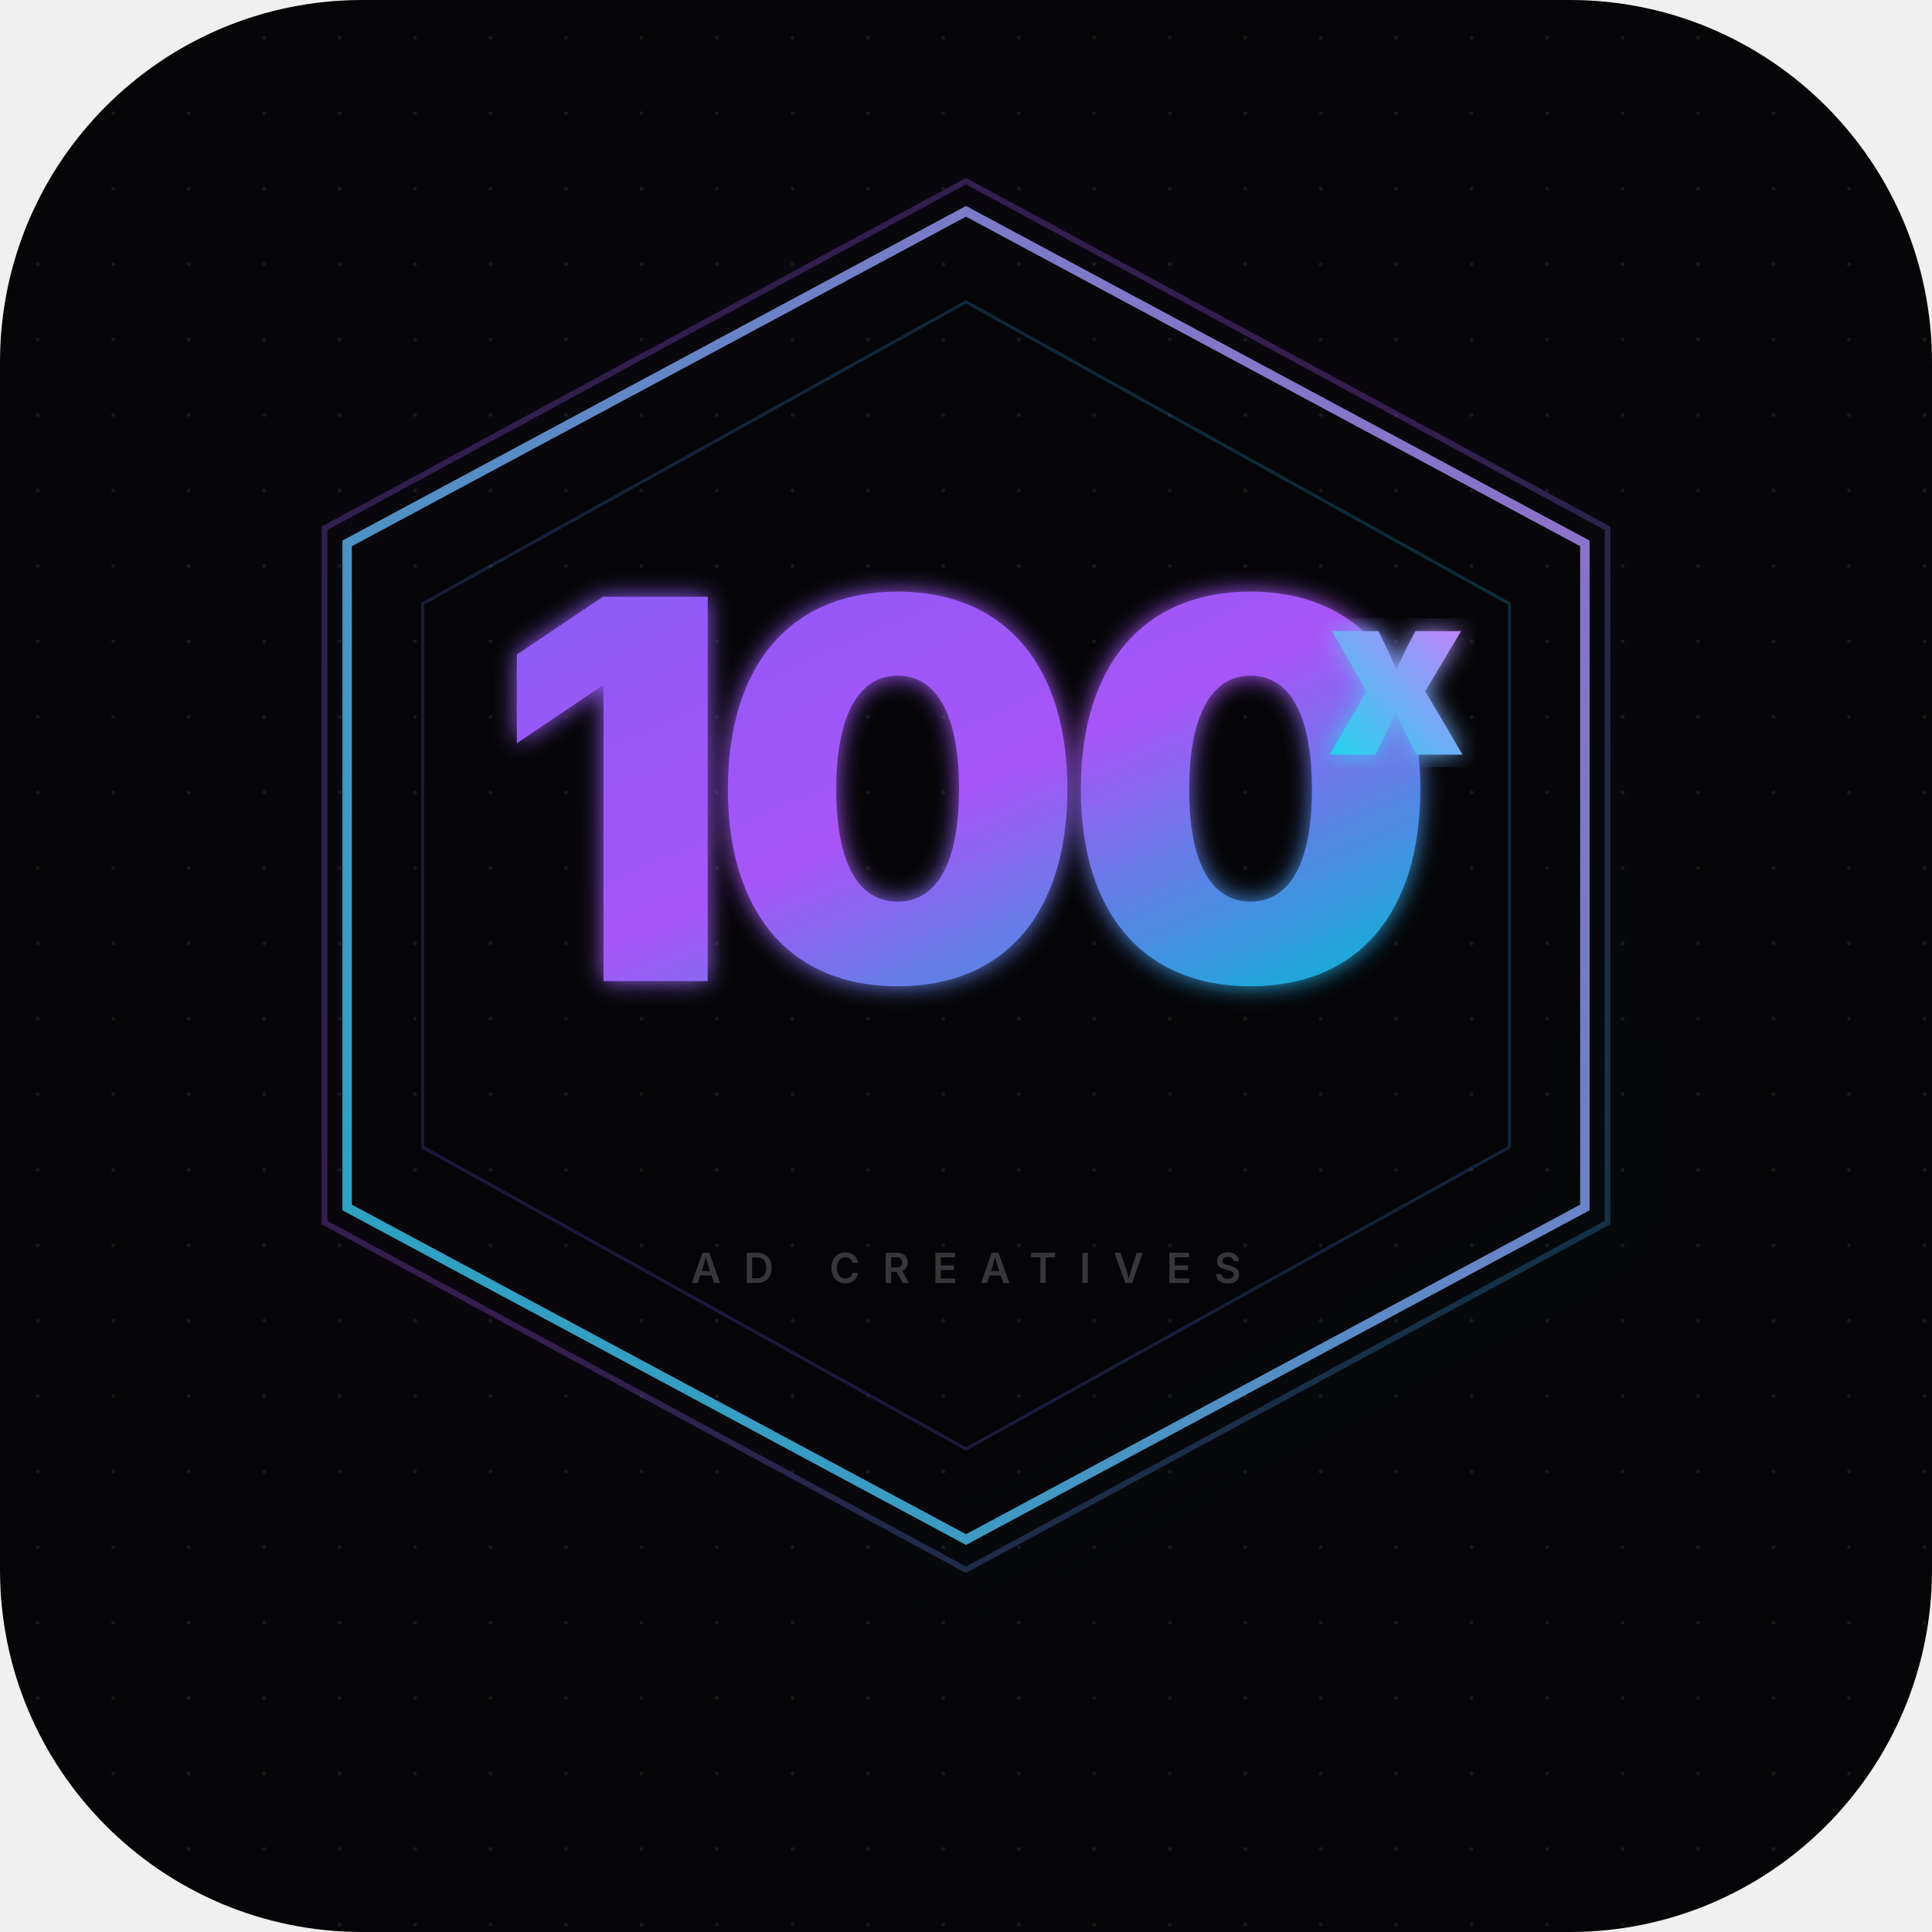
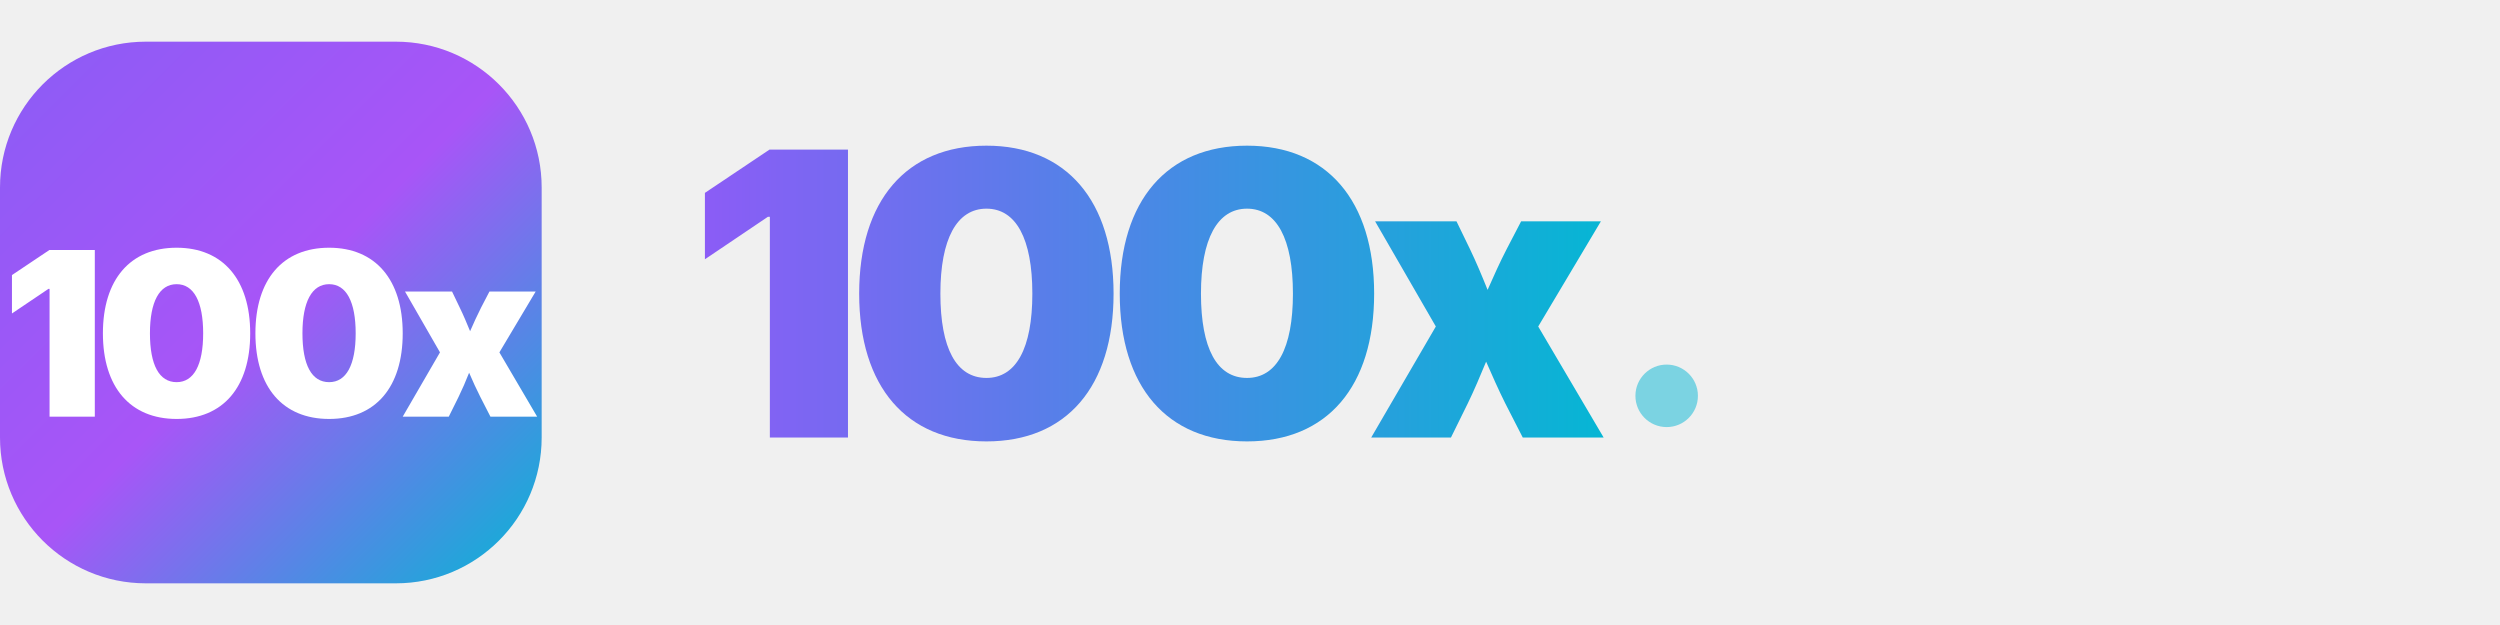
- <svg xmlns="http://www.w3.org/2000/svg" viewBox="0 0 512 512" width="512" height="512">
+ <svg xmlns="http://www.w3.org/2000/svg" viewBox="0 0 240 60" fill="none">
  <defs>
-     <linearGradient id="g1" x1="0%" y1="0%" x2="100%" y2="100%">
+     <linearGradient id="g" x1="0" y1="0" x2="1" y2="1">
      <stop offset="0%" stop-color="#8b5cf6" />
      <stop offset="50%" stop-color="#a855f7" />
      <stop offset="100%" stop-color="#06b6d4" />
    </linearGradient>
-     <linearGradient id="g2" x1="100%" y1="0%" x2="0%" y2="100%">
-       <stop offset="0%" stop-color="#c084fc" />
-       <stop offset="100%" stop-color="#22d3ee" />
-     </linearGradient>
-     <linearGradient id="g3" x1="0%" y1="100%" x2="100%" y2="0%">
-       <stop offset="0%" stop-color="#7c3aed" />
+     <linearGradient id="g2" x1="0" y1="0" x2="1" y2="0">
+       <stop offset="0%" stop-color="#8b5cf6" />
      <stop offset="100%" stop-color="#06b6d4" />
    </linearGradient>
-     <filter id="glow">
-       <feGaussianBlur stdDeviation="8" result="blur" />
-       <feComposite in="SourceGraphic" in2="blur" operator="over" />
-     </filter>
-     <filter id="innerGlow">
-       <feGaussianBlur stdDeviation="3" result="blur" />
-       <feComposite in="SourceGraphic" in2="blur" operator="over" />
-     </filter>
-     <clipPath id="hexClip">
-       <polygon points="256,40 432,136 432,328 256,424 80,328 80,136" />
-     </clipPath>
  </defs>
-   <rect width="512" height="512" rx="96" fill="#050507" />
-   <pattern id="dots" x="0" y="0" width="20" height="20" patternUnits="userSpaceOnUse">
-     <circle cx="10" cy="10" r="0.5" fill="rgba(255,255,255,0.08)" />
-   </pattern>
-   <rect width="512" height="512" rx="96" fill="url(#dots)" />
-   <polygon points="256,48 426,140 426,324 256,416 86,324 86,140" fill="none" stroke="url(#g1)" stroke-width="1.5" opacity="0.3" filter="url(#glow)" />
-   <polygon points="256,56 420,144 420,320 256,408 92,320 92,144" fill="none" stroke="url(#g2)" stroke-width="2.5" opacity="0.8" />
-   <polygon points="256,80 400,160 400,304 256,384 112,304 112,160" fill="none" stroke="url(#g3)" stroke-width="0.8" opacity="0.25" />
-   <text x="256" y="260" text-anchor="middle" font-family="'SF Pro Display', 'Inter', system-ui, sans-serif" font-size="140" font-weight="900" letter-spacing="-6" fill="url(#g1)" filter="url(#innerGlow)">
-     100
-   </text>
-   <text x="370" y="200" text-anchor="middle" font-family="'SF Pro Display', 'Inter', system-ui, sans-serif" font-size="60" font-weight="900" fill="url(#g2)" filter="url(#innerGlow)">
-     x
-   </text>
-   <text x="256" y="340" text-anchor="middle" font-family="'SF Pro Display', 'Inter', system-ui, sans-serif" font-size="11" font-weight="600" letter-spacing="6" fill="rgba(255,255,255,0.2)">
-     AD CREATIVES
-   </text>
-   <line x1="92" y1="144" x2="92" y2="170" stroke="url(#g1)" stroke-width="2" opacity="0.5" />
-   <line x1="420" y1="144" x2="420" y2="170" stroke="url(#g2)" stroke-width="2" opacity="0.5" />
-   <line x1="256" y1="408" x2="256" y2="395" stroke="url(#g3)" stroke-width="2" opacity="0.5" />
+   <rect x="0" y="4" width="52" height="52" rx="14" fill="url(#g)" />
+   <text x="26" y="40" text-anchor="middle" font-family="system-ui,-apple-system,sans-serif" font-weight="900" font-size="22" fill="white" letter-spacing="-1">100x</text>
+   <text x="66" y="42" font-family="system-ui,-apple-system,sans-serif" font-weight="900" font-size="38" fill="url(#g2)" letter-spacing="-2">100x</text>
+   <circle cx="160" cy="38" r="3" fill="#06b6d4" opacity="0.5" />
</svg>
